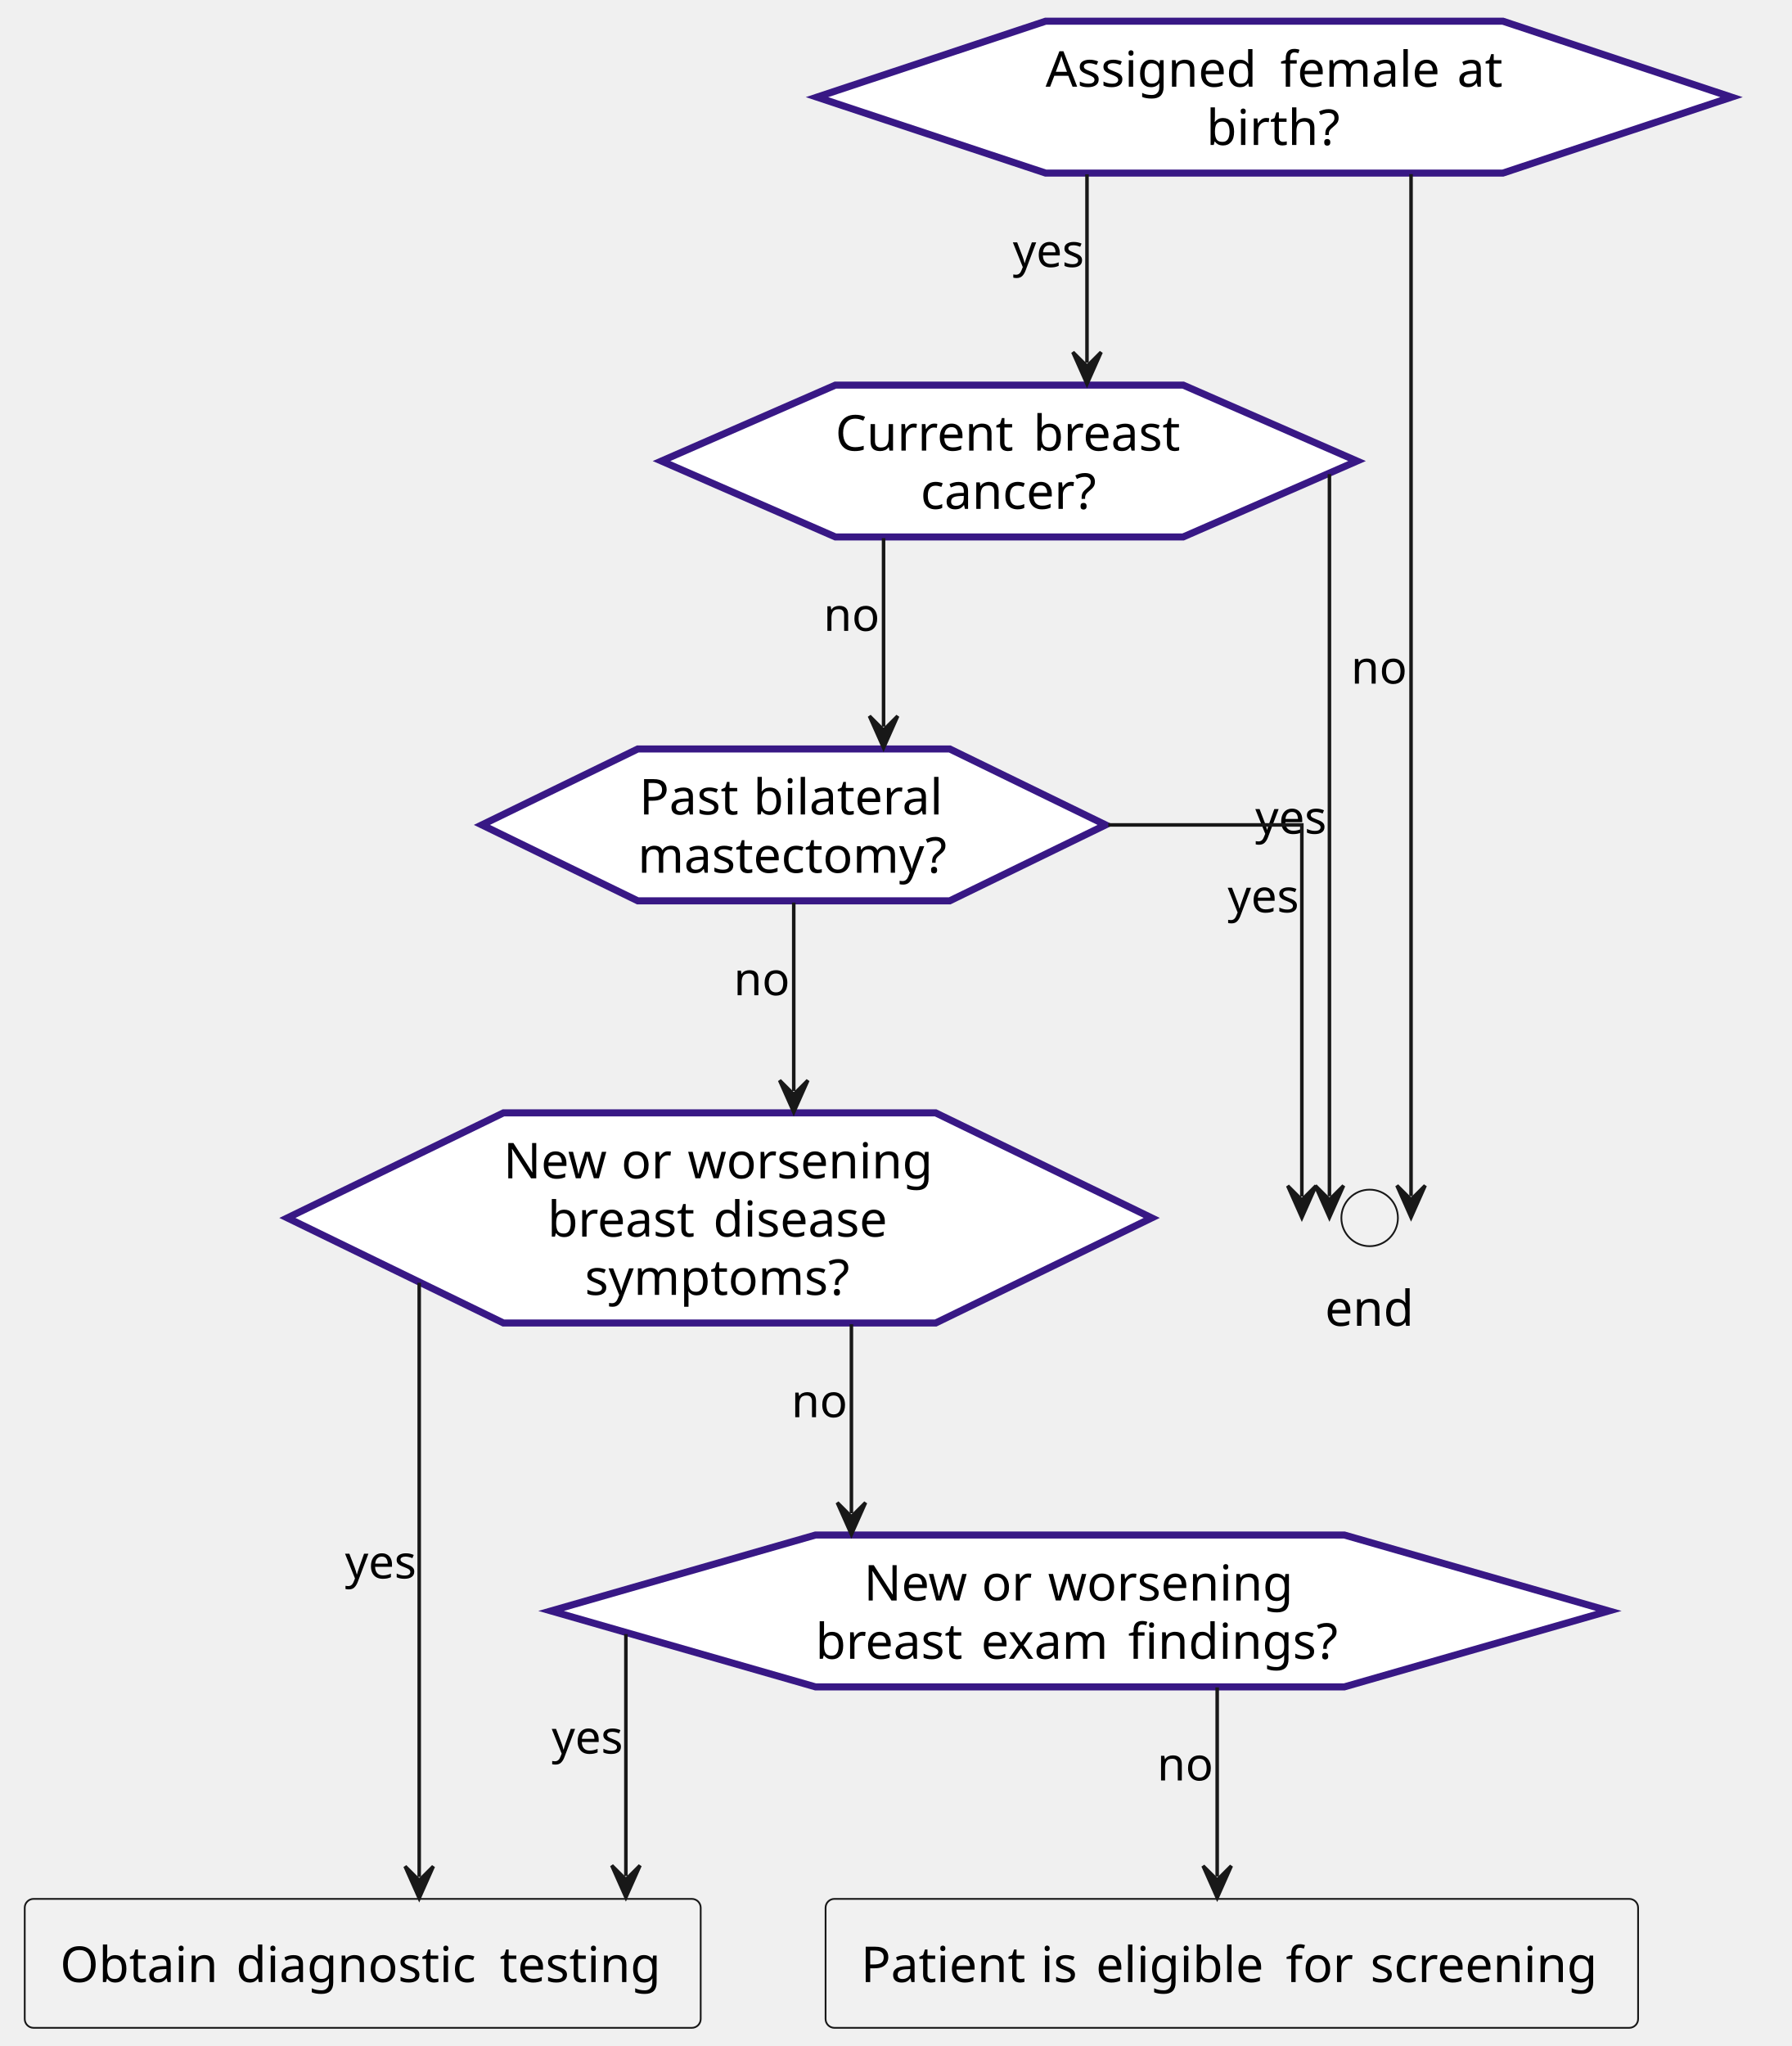
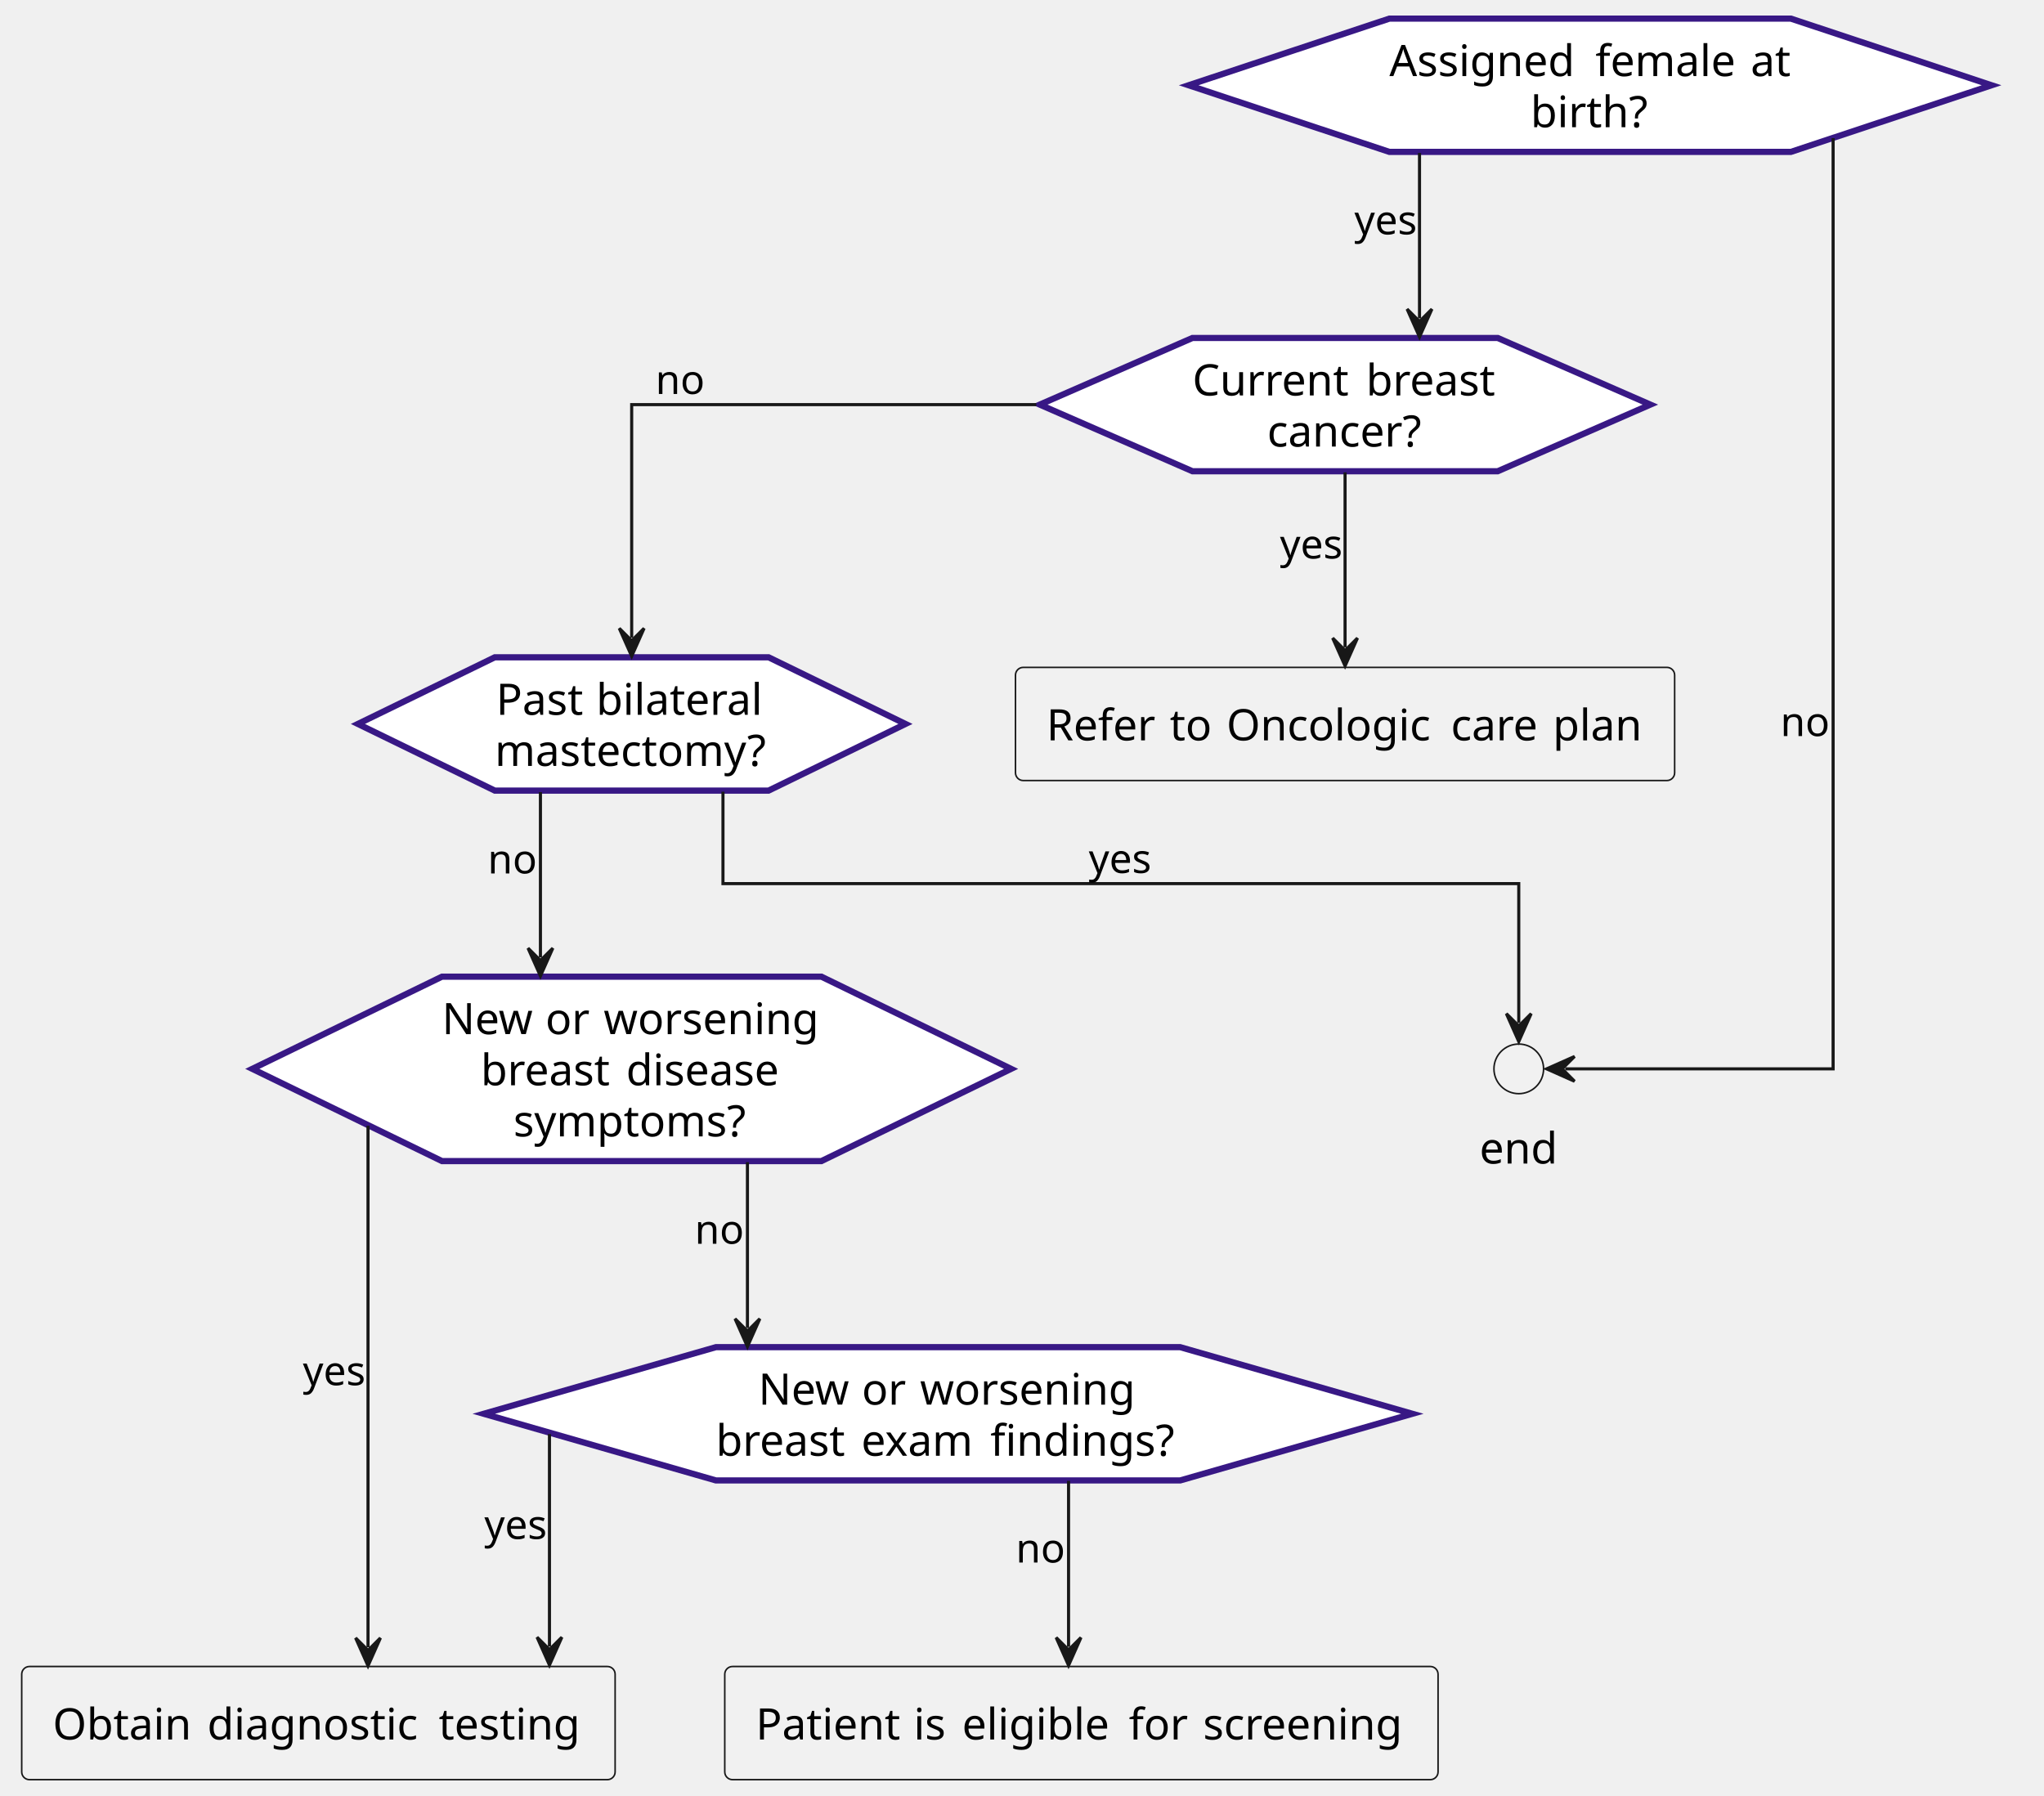
- <svg xmlns="http://www.w3.org/2000/svg" xmlns:xlink="http://www.w3.org/1999/xlink" contentStyleType="text/css" height="579px" preserveAspectRatio="none" style="width:507px;height:579px;background:#FFFFFF;" version="1.1" viewBox="0 0 507 579" width="507px" zoomAndPan="magnify">
+ <svg xmlns="http://www.w3.org/2000/svg" xmlns:xlink="http://www.w3.org/1999/xlink" contentStyleType="text/css" height="579px" preserveAspectRatio="none" style="width:659px;height:579px;background:#FFFFFF;" version="1.1" viewBox="0 0 659 579" width="659px" zoomAndPan="magnify">
  <defs />
  <g>
    <g id="elem_eve_female">
      <a href="#eve-female" target="_top" title="#eve-female" xlink:actuate="onRequest" xlink:href="#eve-female" xlink:show="new" xlink:title="#eve-female" xlink:type="simple">
-         <polygon fill="#FFFFFF" points="490.09,27.49,425.38,6,295.95,6,231.23,27.49,295.95,48.98,425.38,48.98,490.09,27.49" style="stroke:#381885;stroke-width:2.0;" />
-         <text fill="#000000" font-family="sans-serif" font-size="14" lengthAdjust="spacing" textLength="62.009" x="295.946" y="24.535">Assigned</text>
-         <text fill="#000000" font-family="sans-serif" font-size="14" lengthAdjust="spacing" textLength="4.43" x="357.955" y="24.535"> </text>
-         <text fill="#000000" font-family="sans-serif" font-size="14" lengthAdjust="spacing" textLength="45.596" x="362.384" y="24.535">female</text>
-         <text fill="#000000" font-family="sans-serif" font-size="14" lengthAdjust="spacing" textLength="4.43" x="407.98" y="24.535"> </text>
-         <text fill="#000000" font-family="sans-serif" font-size="14" lengthAdjust="spacing" textLength="12.968" x="412.41" y="24.535">at</text>
-         <text fill="#000000" font-family="sans-serif" font-size="14" lengthAdjust="spacing" textLength="38.418" x="341.453" y="41.023">birth?</text>
+         <polygon fill="#FFFFFF" points="642.09,27.49,577.38,6,447.95,6,383.23,27.49,447.95,48.98,577.38,48.98,642.09,27.49" style="stroke:#381885;stroke-width:2.0;" />
+         <text fill="#000000" font-family="sans-serif" font-size="14" lengthAdjust="spacing" textLength="62.009" x="447.946" y="24.535">Assigned</text>
+         <text fill="#000000" font-family="sans-serif" font-size="14" lengthAdjust="spacing" textLength="4.43" x="509.955" y="24.535"> </text>
+         <text fill="#000000" font-family="sans-serif" font-size="14" lengthAdjust="spacing" textLength="45.596" x="514.384" y="24.535">female</text>
+         <text fill="#000000" font-family="sans-serif" font-size="14" lengthAdjust="spacing" textLength="4.43" x="559.98" y="24.535"> </text>
+         <text fill="#000000" font-family="sans-serif" font-size="14" lengthAdjust="spacing" textLength="12.968" x="564.41" y="24.535">at</text>
+         <text fill="#000000" font-family="sans-serif" font-size="14" lengthAdjust="spacing" textLength="38.418" x="493.453" y="41.023">birth?</text>
      </a>
    </g>
    <g id="elem_eve_breastca">
      <a href="#eve-breastca" target="_top" title="#eve-breastca" xlink:actuate="onRequest" xlink:href="#eve-breastca" xlink:show="new" xlink:title="#eve-breastca" xlink:type="simple">
-         <polygon fill="#FFFFFF" points="384.09,130.47,334.88,108.98,236.45,108.98,187.23,130.47,236.45,151.95,334.88,151.95,384.09,130.47" style="stroke:#381885;stroke-width:2.0;" />
-         <text fill="#000000" font-family="sans-serif" font-size="14" lengthAdjust="spacing" textLength="51.557" x="236.445" y="127.515">Current</text>
-         <text fill="#000000" font-family="sans-serif" font-size="14" lengthAdjust="spacing" textLength="4.43" x="288.002" y="127.515"> </text>
-         <text fill="#000000" font-family="sans-serif" font-size="14" lengthAdjust="spacing" textLength="42.444" x="292.432" y="127.515">breast</text>
-         <text fill="#000000" font-family="sans-serif" font-size="14" lengthAdjust="spacing" textLength="50.196" x="260.562" y="144.003">cancer?</text>
+         <polygon fill="#FFFFFF" points="532.09,130.47,482.88,108.98,384.45,108.98,335.23,130.47,384.45,151.95,482.88,151.95,532.09,130.47" style="stroke:#381885;stroke-width:2.0;" />
+         <text fill="#000000" font-family="sans-serif" font-size="14" lengthAdjust="spacing" textLength="51.557" x="384.445" y="127.515">Current</text>
+         <text fill="#000000" font-family="sans-serif" font-size="14" lengthAdjust="spacing" textLength="4.43" x="436.002" y="127.515"> </text>
+         <text fill="#000000" font-family="sans-serif" font-size="14" lengthAdjust="spacing" textLength="42.444" x="440.432" y="127.515">breast</text>
+         <text fill="#000000" font-family="sans-serif" font-size="14" lengthAdjust="spacing" textLength="50.196" x="408.562" y="144.003">cancer?</text>
      </a>
    </g>
    <g id="elem_eve_mastectomy">
      <a href="#eve-mastectomy" target="_top" title="#eve-mastectomy" xlink:actuate="onRequest" xlink:href="#eve-mastectomy" xlink:show="new" xlink:title="#eve-mastectomy" xlink:type="simple">
-         <polygon fill="#FFFFFF" points="312.93,233.44,268.8,211.95,180.52,211.95,136.39,233.44,180.52,254.93,268.8,254.93,312.93,233.44" style="stroke:#381885;stroke-width:2.0;" />
-         <text fill="#000000" font-family="sans-serif" font-size="14" lengthAdjust="spacing" textLength="27.843" x="180.936" y="230.485">Past</text>
-         <text fill="#000000" font-family="sans-serif" font-size="14" lengthAdjust="spacing" textLength="4.43" x="208.779" y="230.485"> </text>
-         <text fill="#000000" font-family="sans-serif" font-size="14" lengthAdjust="spacing" textLength="55.18" x="213.209" y="230.485">bilateral</text>
-         <text fill="#000000" font-family="sans-serif" font-size="14" lengthAdjust="spacing" textLength="88.272" x="180.526" y="246.973">mastectomy?</text>
+         <polygon fill="#FFFFFF" points="291.93,233.44,247.8,211.95,159.52,211.95,115.39,233.44,159.52,254.93,247.8,254.93,291.93,233.44" style="stroke:#381885;stroke-width:2.0;" />
+         <text fill="#000000" font-family="sans-serif" font-size="14" lengthAdjust="spacing" textLength="27.843" x="159.936" y="230.485">Past</text>
+         <text fill="#000000" font-family="sans-serif" font-size="14" lengthAdjust="spacing" textLength="4.43" x="187.779" y="230.485"> </text>
+         <text fill="#000000" font-family="sans-serif" font-size="14" lengthAdjust="spacing" textLength="55.18" x="192.209" y="230.485">bilateral</text>
+         <text fill="#000000" font-family="sans-serif" font-size="14" lengthAdjust="spacing" textLength="88.272" x="159.526" y="246.973">mastectomy?</text>
      </a>
    </g>
    <g id="elem_eve_breastsymptoms">
      <a href="#eve-breastsymptoms" target="_top" title="#eve-breastsymptoms" xlink:actuate="onRequest" xlink:href="#eve-breastsymptoms" xlink:show="new" xlink:title="#eve-breastsymptoms" xlink:type="simple">
        <polygon fill="#FFFFFF" points="325.98,344.66,264.82,314.93,142.5,314.93,81.34,344.66,142.5,374.4,264.82,374.4,325.98,344.66" style="stroke:#381885;stroke-width:2.0;" />
        <text fill="#000000" font-family="sans-serif" font-size="14" lengthAdjust="spacing" textLength="28.93" x="142.501" y="333.465">New</text>
        <text fill="#000000" font-family="sans-serif" font-size="14" lengthAdjust="spacing" textLength="4.43" x="171.431" y="333.465"> </text>
        <text fill="#000000" font-family="sans-serif" font-size="14" lengthAdjust="spacing" textLength="14.328" x="175.861" y="333.465">or</text>
        <text fill="#000000" font-family="sans-serif" font-size="14" lengthAdjust="spacing" textLength="4.43" x="190.189" y="333.465"> </text>
        <text fill="#000000" font-family="sans-serif" font-size="14" lengthAdjust="spacing" textLength="70.205" x="194.618" y="333.465">worsening</text>
        <text fill="#000000" font-family="sans-serif" font-size="14" lengthAdjust="spacing" textLength="42.444" x="154.994" y="349.953">breast</text>
        <text fill="#000000" font-family="sans-serif" font-size="14" lengthAdjust="spacing" textLength="4.43" x="197.438" y="349.953"> </text>
        <text fill="#000000" font-family="sans-serif" font-size="14" lengthAdjust="spacing" textLength="50.463" x="201.868" y="349.953">disease</text>
        <text fill="#000000" font-family="sans-serif" font-size="14" lengthAdjust="spacing" textLength="76.282" x="165.521" y="366.442">symptoms?</text>
      </a>
    </g>
    <g id="elem_eve_breastfindings">
      <a href="#eve-breastfindings" target="_top" title="#eve-breastfindings" xlink:actuate="onRequest" xlink:href="#eve-breastfindings" xlink:show="new" xlink:title="#eve-breastfindings" xlink:type="simple">
        <polygon fill="#FFFFFF" points="455.35,455.88,380.51,434.4,230.81,434.4,155.97,455.88,230.81,477.37,380.51,477.37,455.35,455.88" style="stroke:#381885;stroke-width:2.0;" />
        <text fill="#000000" font-family="sans-serif" font-size="14" lengthAdjust="spacing" textLength="28.93" x="244.502" y="452.935">New</text>
        <text fill="#000000" font-family="sans-serif" font-size="14" lengthAdjust="spacing" textLength="4.43" x="273.432" y="452.935"> </text>
        <text fill="#000000" font-family="sans-serif" font-size="14" lengthAdjust="spacing" textLength="14.328" x="277.862" y="452.935">or</text>
        <text fill="#000000" font-family="sans-serif" font-size="14" lengthAdjust="spacing" textLength="4.43" x="292.19" y="452.935"> </text>
        <text fill="#000000" font-family="sans-serif" font-size="14" lengthAdjust="spacing" textLength="70.205" x="296.619" y="452.935">worsening</text>
        <text fill="#000000" font-family="sans-serif" font-size="14" lengthAdjust="spacing" textLength="42.444" x="230.817" y="469.423">breast</text>
        <text fill="#000000" font-family="sans-serif" font-size="14" lengthAdjust="spacing" textLength="4.43" x="273.261" y="469.423"> </text>
        <text fill="#000000" font-family="sans-serif" font-size="14" lengthAdjust="spacing" textLength="37.188" x="277.691" y="469.423">exam</text>
        <text fill="#000000" font-family="sans-serif" font-size="14" lengthAdjust="spacing" textLength="4.43" x="314.878" y="469.423"> </text>
        <text fill="#000000" font-family="sans-serif" font-size="14" lengthAdjust="spacing" textLength="61.202" x="319.308" y="469.423">findings?</text>
      </a>
    </g>
    <g id="elem_end_noteligible">
-       <ellipse cx="387.66" cy="344.66" fill="#F1F1F1" rx="8" ry="8" style="stroke:#181818;stroke-width:0.5;" />
-       <text fill="#000000" font-family="sans-serif" font-size="14" lengthAdjust="spacing" textLength="25.3" x="375.01" y="375.195">end</text>
+       <ellipse cx="489.66" cy="344.66" fill="#F1F1F1" rx="8" ry="8" style="stroke:#181818;stroke-width:0.5;" />
+       <text fill="#000000" font-family="sans-serif" font-size="14" lengthAdjust="spacing" textLength="25.3" x="477.01" y="375.195">end</text>
+     </g>
+     <g id="elem_act_noteligiblebreastcancer">
+       <a href="#act-noteligiblebreastcancer" target="_top" title="#act-noteligiblebreastcancer" xlink:actuate="onRequest" xlink:href="#act-noteligiblebreastcancer" xlink:show="new" xlink:title="#act-noteligiblebreastcancer" xlink:type="simple">
+         <rect fill="#F1F1F1" height="36.488" rx="2.5" ry="2.5" style="stroke:#181818;stroke-width:0.5;" width="212.52" x="327.4" y="215.2" />
+         <text fill="#000000" font-family="sans-serif" font-size="14" lengthAdjust="spacing" textLength="35.328" x="337.4" y="238.735">Refer</text>
+         <text fill="#000000" font-family="sans-serif" font-size="14" lengthAdjust="spacing" textLength="4.43" x="372.728" y="238.735"> </text>
+         <text fill="#000000" font-family="sans-serif" font-size="14" lengthAdjust="spacing" textLength="13.836" x="377.158" y="238.735">to</text>
+         <text fill="#000000" font-family="sans-serif" font-size="14" lengthAdjust="spacing" textLength="4.43" x="390.994" y="238.735"> </text>
+         <text fill="#000000" font-family="sans-serif" font-size="14" lengthAdjust="spacing" textLength="67.929" x="395.423" y="238.735">Oncologic</text>
+         <text fill="#000000" font-family="sans-serif" font-size="14" lengthAdjust="spacing" textLength="4.43" x="463.352" y="238.735"> </text>
+         <text fill="#000000" font-family="sans-serif" font-size="14" lengthAdjust="spacing" textLength="28.431" x="467.782" y="238.735">care</text>
+         <text fill="#000000" font-family="sans-serif" font-size="14" lengthAdjust="spacing" textLength="4.43" x="496.212" y="238.735"> </text>
+         <text fill="#000000" font-family="sans-serif" font-size="14" lengthAdjust="spacing" textLength="29.278" x="500.642" y="238.735">plan</text>
+       </a>
    </g>
    <g id="elem_act_dxtesting">
      <a href="#act-dxtesting" target="_top" title="#act-dxtesting" xlink:actuate="onRequest" xlink:href="#act-dxtesting" xlink:show="new" xlink:title="#act-dxtesting" xlink:type="simple">
        <rect fill="#F1F1F1" height="36.488" rx="2.5" ry="2.5" style="stroke:#181818;stroke-width:0.5;" width="191.322" x="7" y="537.37" />
        <text fill="#000000" font-family="sans-serif" font-size="14" lengthAdjust="spacing" textLength="45.391" x="17" y="560.905">Obtain</text>
        <text fill="#000000" font-family="sans-serif" font-size="14" lengthAdjust="spacing" textLength="4.43" x="62.391" y="560.905"> </text>
        <text fill="#000000" font-family="sans-serif" font-size="14" lengthAdjust="spacing" textLength="70.198" x="66.82" y="560.905">diagnostic</text>
        <text fill="#000000" font-family="sans-serif" font-size="14" lengthAdjust="spacing" textLength="4.43" x="137.019" y="560.905"> </text>
        <text fill="#000000" font-family="sans-serif" font-size="14" lengthAdjust="spacing" textLength="46.874" x="141.448" y="560.905">testing</text>
      </a>
    </g>
    <g id="elem_act_eligible">
      <a href="#act-eligible" target="_top" title="#act-eligible" xlink:actuate="onRequest" xlink:href="#act-eligible" xlink:show="new" xlink:title="#act-eligible" xlink:type="simple">
        <rect fill="#F1F1F1" height="36.488" rx="2.5" ry="2.5" style="stroke:#181818;stroke-width:0.5;" width="229.973" x="233.67" y="537.37" />
        <text fill="#000000" font-family="sans-serif" font-size="14" lengthAdjust="spacing" textLength="46.477" x="243.67" y="560.905">Patient</text>
        <text fill="#000000" font-family="sans-serif" font-size="14" lengthAdjust="spacing" textLength="4.43" x="290.147" y="560.905"> </text>
        <text fill="#000000" font-family="sans-serif" font-size="14" lengthAdjust="spacing" textLength="11.184" x="294.577" y="560.905">is</text>
        <text fill="#000000" font-family="sans-serif" font-size="14" lengthAdjust="spacing" textLength="4.43" x="305.761" y="560.905"> </text>
        <text fill="#000000" font-family="sans-serif" font-size="14" lengthAdjust="spacing" textLength="49.328" x="310.19" y="560.905">eligible</text>
        <text fill="#000000" font-family="sans-serif" font-size="14" lengthAdjust="spacing" textLength="4.43" x="359.519" y="560.905"> </text>
        <text fill="#000000" font-family="sans-serif" font-size="14" lengthAdjust="spacing" textLength="19.476" x="363.948" y="560.905">for</text>
        <text fill="#000000" font-family="sans-serif" font-size="14" lengthAdjust="spacing" textLength="4.43" x="383.424" y="560.905"> </text>
        <text fill="#000000" font-family="sans-serif" font-size="14" lengthAdjust="spacing" textLength="65.789" x="387.854" y="560.905">screening</text>
      </a>
    </g>
    <g id="link_eve_female_eve_breastca">
-       <path d="M307.66,49.33 C307.66,66.8 307.66,85.19 307.66,102.66 " fill="none" id="eve_female-to-eve_breastca" style="stroke:#181818;stroke-width:1.0;" />
-       <polygon fill="#181818" points="307.66,108.66,311.66,99.66,307.66,103.66,303.66,99.66,307.66,108.66" style="stroke:#181818;stroke-width:1.0;" />
-       <text fill="#000000" font-family="sans-serif" font-size="13" lengthAdjust="spacing" textLength="20.662" x="286.66" y="75.558">yes</text>
+       <path d="M457.66,49.33 C457.66,66.8 457.66,85.19 457.66,102.66 " fill="none" id="eve_female-to-eve_breastca" style="stroke:#181818;stroke-width:1.0;" />
+       <polygon fill="#181818" points="457.66,108.66,461.66,99.66,457.66,103.66,453.66,99.66,457.66,108.66" style="stroke:#181818;stroke-width:1.0;" />
+       <text fill="#000000" font-family="sans-serif" font-size="13" lengthAdjust="spacing" textLength="20.662" x="436.66" y="75.558">yes</text>
    </g>
    <g id="link_eve_female_end_noteligible">
-       <path d="M399.38,49.29 C399.38,119.83 399.38,331.71 399.38,338.5 " fill="none" id="eve_female-to-end_noteligible" style="stroke:#181818;stroke-width:1.0;" />
-       <polygon fill="#181818" points="399.38,344.5,403.38,335.5,399.38,339.5,395.38,335.5,399.38,344.5" style="stroke:#181818;stroke-width:1.0;" />
-       <text fill="#000000" font-family="sans-serif" font-size="13" lengthAdjust="spacing" textLength="16.053" x="382.38" y="193.458">no</text>
+       <path d="M591.01,44.54 C591.01,110.42 591.01,344.66 591.01,344.66 C591.01,344.66 529.46,344.66 504.65,344.66 " fill="none" id="eve_female-to-end_noteligible" style="stroke:#181818;stroke-width:1.0;" />
+       <polygon fill="#181818" points="498.65,344.66,507.65,348.66,503.65,344.66,507.65,340.66,498.65,344.66" style="stroke:#181818;stroke-width:1.0;" />
+       <text fill="#000000" font-family="sans-serif" font-size="13" lengthAdjust="spacing" textLength="16.053" x="574.01" y="237.348">no</text>
    </g>
    <g id="link_eve_breastca_eve_mastectomy">
-       <path d="M250.08,152.3 C250.08,169.78 250.08,188.17 250.08,205.63 " fill="none" id="eve_breastca-to-eve_mastectomy" style="stroke:#181818;stroke-width:1.0;" />
-       <polygon fill="#181818" points="250.08,211.63,254.08,202.63,250.08,206.63,246.08,202.63,250.08,211.63" style="stroke:#181818;stroke-width:1.0;" />
-       <text fill="#000000" font-family="sans-serif" font-size="13" lengthAdjust="spacing" textLength="16.053" x="233.08" y="178.538">no</text>
+       <path d="M334.12,130.47 C271.96,130.47 203.66,130.47 203.66,130.47 C203.66,130.47 203.66,175.38 203.66,205.6 " fill="none" id="eve_breastca-to-eve_mastectomy" style="stroke:#181818;stroke-width:1.0;" />
+       <polygon fill="#181818" points="203.66,211.6,207.66,202.6,203.66,206.6,199.66,202.6,203.66,211.6" style="stroke:#181818;stroke-width:1.0;" />
+       <text fill="#000000" font-family="sans-serif" font-size="13" lengthAdjust="spacing" textLength="16.053" x="211.32" y="127.038">no</text>
    </g>
-     <g id="link_eve_breastca_end_noteligible">
-       <path d="M376.28,134.18 C376.28,162.18 376.28,333.01 376.28,338.53 " fill="none" id="eve_breastca-to-end_noteligible" style="stroke:#181818;stroke-width:1.0;" />
-       <polygon fill="#181818" points="376.28,344.53,380.28,335.53,376.28,339.53,372.28,335.53,376.28,344.53" style="stroke:#181818;stroke-width:1.0;" />
-       <text fill="#000000" font-family="sans-serif" font-size="13" lengthAdjust="spacing" textLength="20.662" x="355.28" y="235.928">yes</text>
+     <g id="link_eve_breastca_act_noteligiblebreastcancer">
+       <path d="M433.66,152.3 C433.66,170.84 433.66,191.16 433.66,208.74 " fill="none" id="eve_breastca-to-act_noteligiblebreastcancer" style="stroke:#181818;stroke-width:1.0;" />
+       <polygon fill="#181818" points="433.66,214.74,437.66,205.74,433.66,209.74,429.66,205.74,433.66,214.74" style="stroke:#181818;stroke-width:1.0;" />
+       <text fill="#000000" font-family="sans-serif" font-size="13" lengthAdjust="spacing" textLength="20.662" x="412.66" y="180.088">yes</text>
    </g>
    <g id="link_eve_mastectomy_eve_breastsymptoms">
-       <path d="M224.66,255.42 C224.66,272.38 224.66,290.04 224.66,308.73 " fill="none" id="eve_mastectomy-to-eve_breastsymptoms" style="stroke:#181818;stroke-width:1.0;" />
-       <polygon fill="#181818" points="224.66,314.73,228.66,305.73,224.66,309.73,220.66,305.73,224.66,314.73" style="stroke:#181818;stroke-width:1.0;" />
-       <text fill="#000000" font-family="sans-serif" font-size="13" lengthAdjust="spacing" textLength="16.053" x="207.66" y="281.638">no</text>
+       <path d="M174.24,255.42 C174.24,272.38 174.24,290.04 174.24,308.73 " fill="none" id="eve_mastectomy-to-eve_breastsymptoms" style="stroke:#181818;stroke-width:1.0;" />
+       <polygon fill="#181818" points="174.24,314.73,178.24,305.73,174.24,309.73,170.24,305.73,174.24,314.73" style="stroke:#181818;stroke-width:1.0;" />
+       <text fill="#000000" font-family="sans-serif" font-size="13" lengthAdjust="spacing" textLength="16.053" x="157.24" y="281.638">no</text>
    </g>
    <g id="link_eve_mastectomy_end_noteligible">
-       <path d="M313.69,233.44 C343.11,233.44 368.47,233.44 368.47,233.44 C368.47,233.44 368.47,335.21 368.47,338.58 " fill="none" id="eve_mastectomy-to-end_noteligible" style="stroke:#181818;stroke-width:1.0;" />
-       <polygon fill="#181818" points="368.47,344.58,372.47,335.58,368.47,339.58,364.47,335.58,368.47,344.58" style="stroke:#181818;stroke-width:1.0;" />
-       <text fill="#000000" font-family="sans-serif" font-size="13" lengthAdjust="spacing" textLength="20.662" x="347.47" y="258.188">yes</text>
+       <path d="M233.09,255.28 C233.09,269.31 233.09,284.93 233.09,284.93 C233.09,284.93 489.66,284.93 489.66,284.93 C489.66,284.93 489.66,313.23 489.66,329.85 " fill="none" id="eve_mastectomy-to-end_noteligible" style="stroke:#181818;stroke-width:1.0;" />
+       <polygon fill="#181818" points="489.66,335.85,493.66,326.85,489.66,330.85,485.66,326.85,489.66,335.85" style="stroke:#181818;stroke-width:1.0;" />
+       <text fill="#000000" font-family="sans-serif" font-size="13" lengthAdjust="spacing" textLength="20.662" x="351.01" y="281.498">yes</text>
    </g>
    <g id="link_eve_breastsymptoms_act_dxtesting">
      <path d="M118.65,363.01 C118.65,402.91 118.65,491.16 118.65,531.16 " fill="none" id="eve_breastsymptoms-to-act_dxtesting" style="stroke:#181818;stroke-width:1.0;" />
      <polygon fill="#181818" points="118.65,537.16,122.65,528.16,118.65,532.16,114.65,528.16,118.65,537.16" style="stroke:#181818;stroke-width:1.0;" />
      <text fill="#000000" font-family="sans-serif" font-size="13" lengthAdjust="spacing" textLength="20.662" x="97.65" y="446.658">yes</text>
    </g>
    <g id="link_eve_breastsymptoms_eve_breastfindings">
      <path d="M240.98,374.76 C240.98,393.55 240.98,411.29 240.98,428.23 " fill="none" id="eve_breastsymptoms-to-eve_breastfindings" style="stroke:#181818;stroke-width:1.0;" />
      <polygon fill="#181818" points="240.98,434.23,244.98,425.23,240.98,429.23,236.98,425.23,240.98,434.23" style="stroke:#181818;stroke-width:1.0;" />
      <text fill="#000000" font-family="sans-serif" font-size="13" lengthAdjust="spacing" textLength="16.053" x="223.98" y="401.058">no</text>
    </g>
    <g id="link_eve_breastfindings_act_dxtesting">
      <path d="M177.15,462.43 C177.15,477.33 177.15,508.28 177.15,530.92 " fill="none" id="eve_breastfindings-to-act_dxtesting" style="stroke:#181818;stroke-width:1.0;" />
      <polygon fill="#181818" points="177.15,536.92,181.15,527.92,177.15,531.92,173.15,527.92,177.15,536.92" style="stroke:#181818;stroke-width:1.0;" />
      <text fill="#000000" font-family="sans-serif" font-size="13" lengthAdjust="spacing" textLength="20.662" x="156.15" y="496.238">yes</text>
    </g>
    <g id="link_eve_breastfindings_act_eligible">
      <path d="M344.51,477.52 C344.51,495.28 344.51,514.17 344.51,531.03 " fill="none" id="eve_breastfindings-to-act_eligible" style="stroke:#181818;stroke-width:1.0;" />
      <polygon fill="#181818" points="344.51,537.03,348.51,528.03,344.51,532.03,340.51,528.03,344.51,537.03" style="stroke:#181818;stroke-width:1.0;" />
      <text fill="#000000" font-family="sans-serif" font-size="13" lengthAdjust="spacing" textLength="16.053" x="327.51" y="503.848">no</text>
    </g>
  </g>
</svg>
